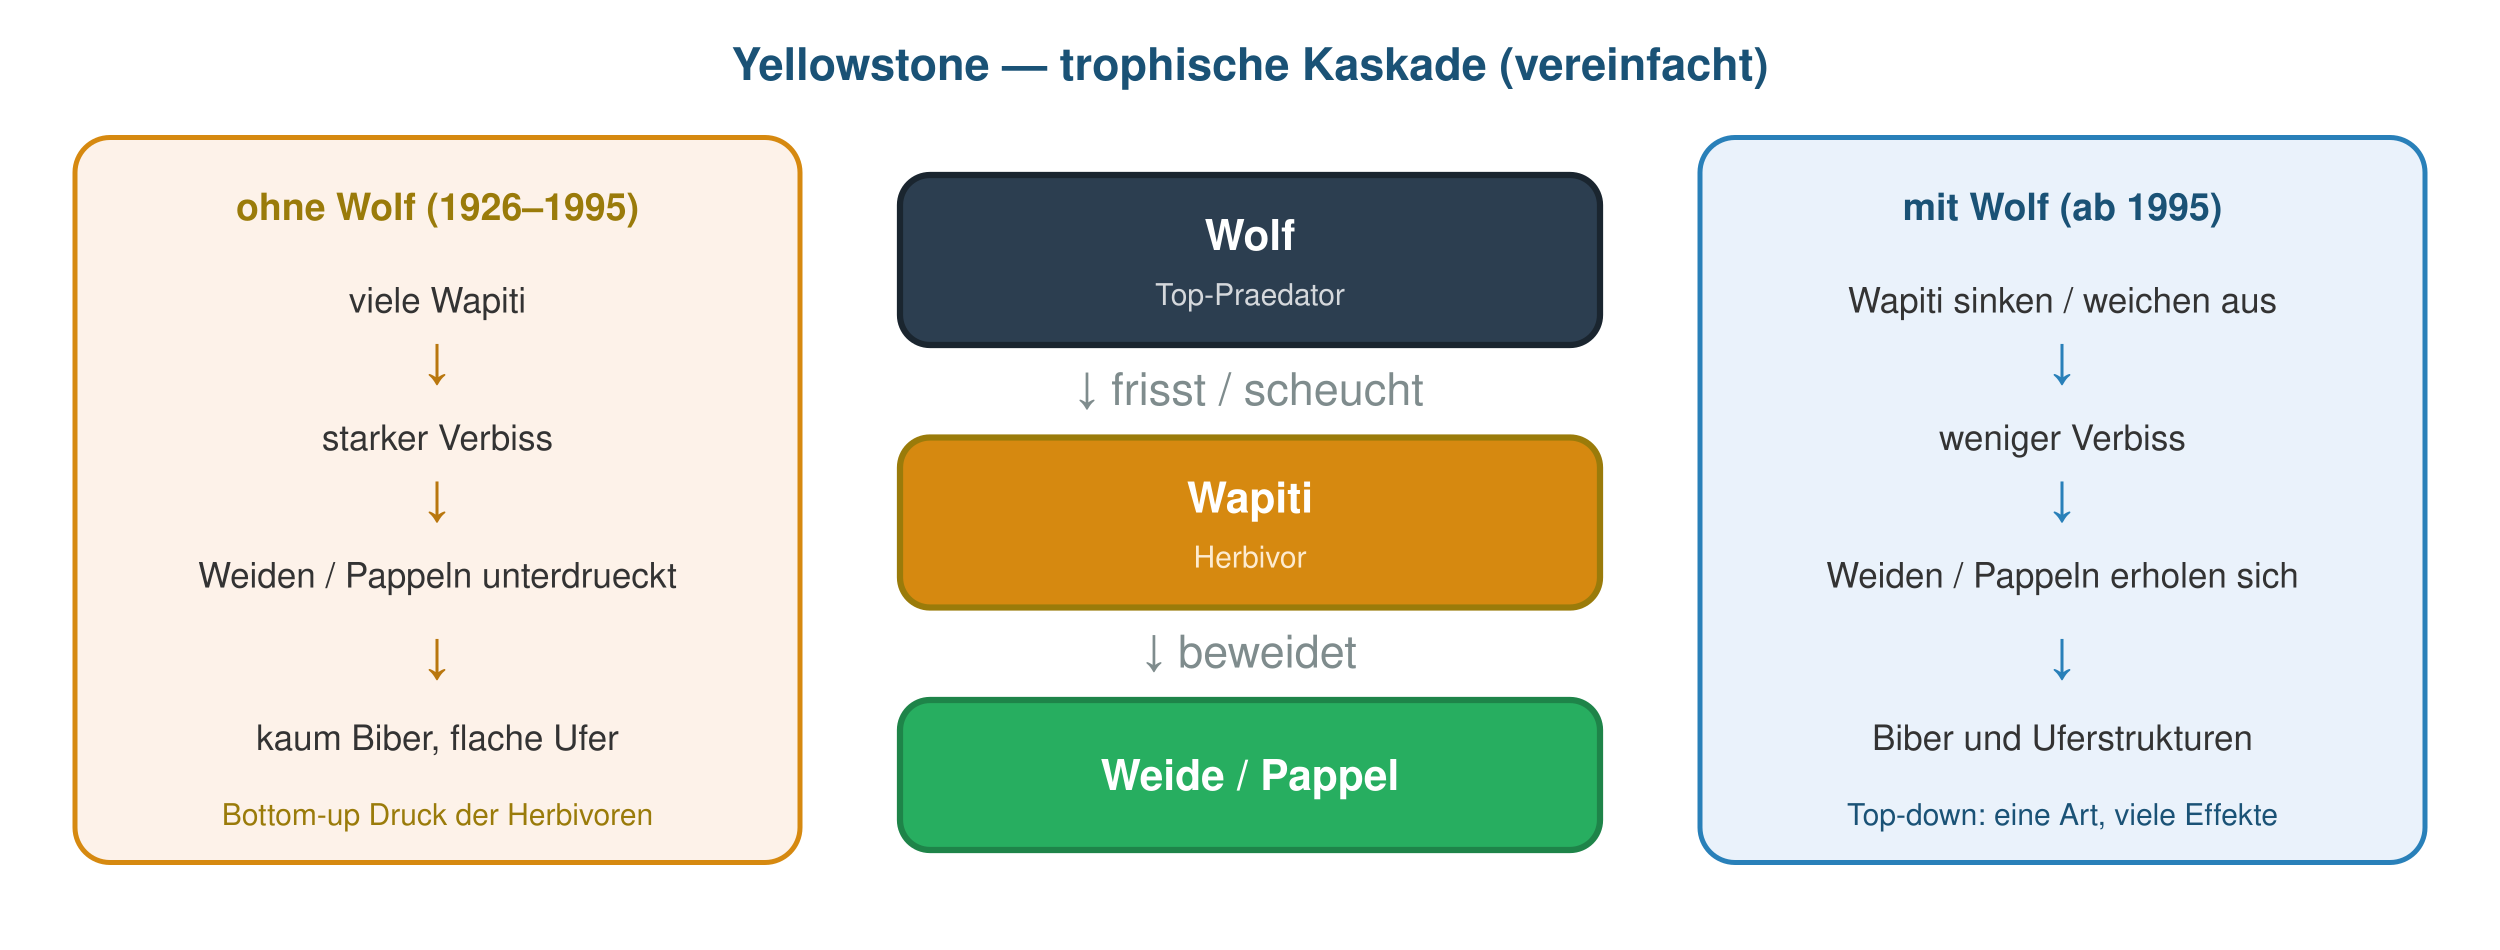
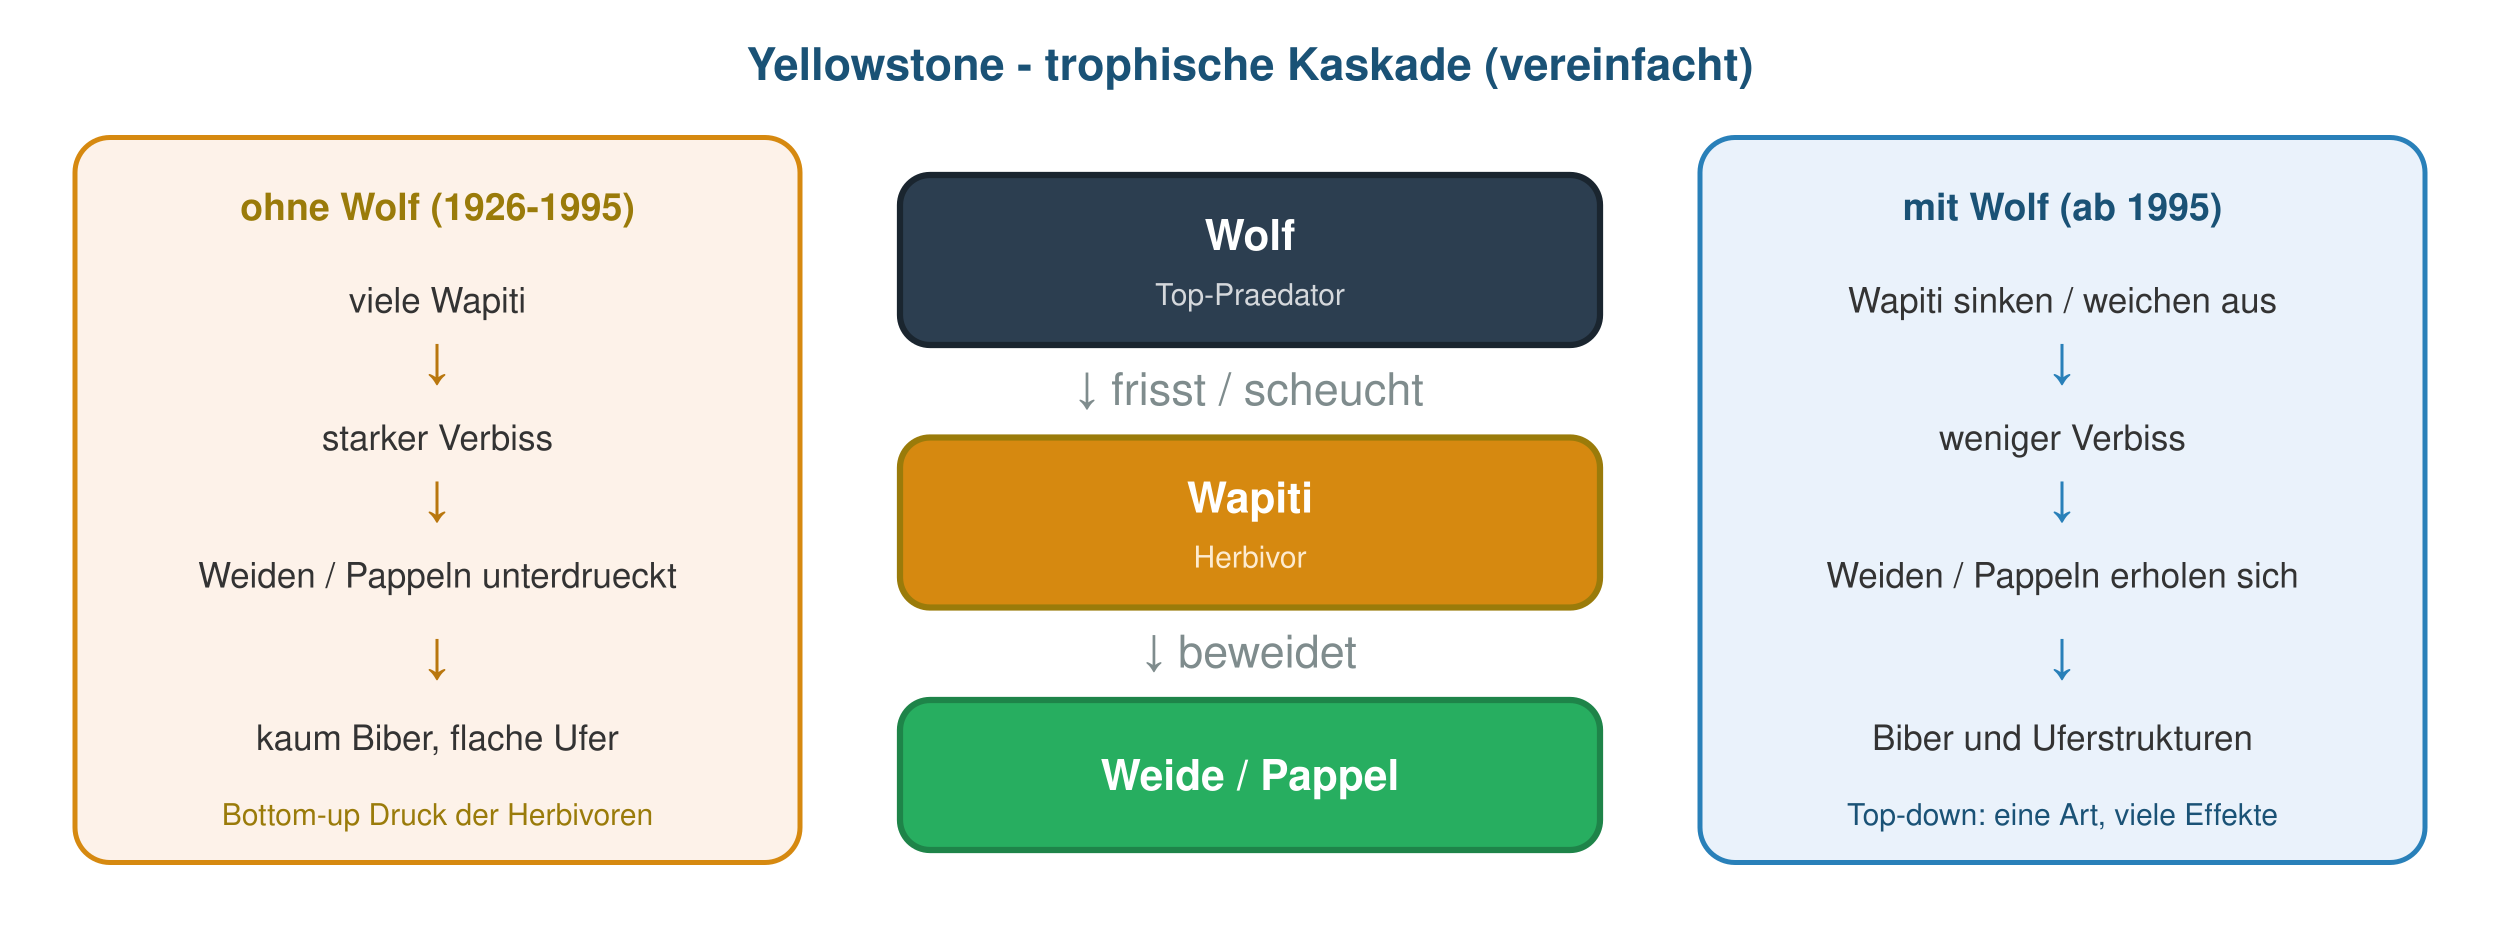
<svg xmlns="http://www.w3.org/2000/svg" width="1000" height="380" viewBox="0 0 1000 380">
  <rect width="1000" height="380" fill="white" />
-   <text x="500" y="32" text-anchor="middle" font-family="Helvetica, Arial, sans-serif" font-size="18" font-weight="bold" fill="#1a5276">Yellowstone — trophische Kaskade (vereinfacht)</text>
+   <text x="500" y="32" text-anchor="middle" font-family="Helvetica, Arial, sans-serif" font-size="18" font-weight="bold" fill="#1a5276">Yellowstone - trophische Kaskade (vereinfacht)</text>
  <rect x="30" y="55" width="290" height="290" rx="14" fill="#fdf2e9" stroke="#d68910" stroke-width="2" />
-   <text x="175" y="88" text-anchor="middle" font-family="Helvetica, Arial, sans-serif" font-size="15" font-weight="bold" fill="#9a7b0a">ohne Wolf (1926–1995)</text>
+   <text x="175" y="88" text-anchor="middle" font-family="Helvetica, Arial, sans-serif" font-size="15" font-weight="bold" fill="#9a7b0a">ohne Wolf (1926-1995)</text>
  <text x="175" y="125" text-anchor="middle" font-family="Helvetica, Arial, sans-serif" font-size="14" fill="#333">viele Wapiti</text>
  <text x="175" y="152" text-anchor="middle" font-family="Helvetica, Arial, sans-serif" font-size="20" fill="#b9770e">↓</text>
  <text x="175" y="180" text-anchor="middle" font-family="Helvetica, Arial, sans-serif" font-size="14" fill="#333">starker Verbiss</text>
  <text x="175" y="207" text-anchor="middle" font-family="Helvetica, Arial, sans-serif" font-size="20" fill="#b9770e">↓</text>
  <text x="175" y="235" text-anchor="middle" font-family="Helvetica, Arial, sans-serif" font-size="14" fill="#333">Weiden / Pappeln unterdrueckt</text>
  <text x="175" y="270" text-anchor="middle" font-family="Helvetica, Arial, sans-serif" font-size="20" fill="#b9770e">↓</text>
  <text x="175" y="300" text-anchor="middle" font-family="Helvetica, Arial, sans-serif" font-size="14" fill="#333">kaum Biber, flache Ufer</text>
  <text x="175" y="330" text-anchor="middle" font-family="Helvetica, Arial, sans-serif" font-size="12" fill="#9a7b0a">Bottom-up Druck der Herbivoren</text>
  <rect x="360" y="70" width="280" height="68" rx="12" fill="#2c3e50" stroke="#1a252f" stroke-width="2.5" />
  <text x="500" y="100" text-anchor="middle" font-family="Helvetica, Arial, sans-serif" font-size="17" font-weight="bold" fill="white">Wolf</text>
  <text x="500" y="122" text-anchor="middle" font-family="Helvetica, Arial, sans-serif" font-size="12" fill="#d5d8dc">Top-Praedator</text>
  <text x="500" y="162" text-anchor="middle" font-family="Helvetica, Arial, sans-serif" font-size="18" fill="#7f8c8d">↓ frisst / scheucht</text>
  <rect x="360" y="175" width="280" height="68" rx="12" fill="#d68910" stroke="#9a7b0a" stroke-width="2.5" />
  <text x="500" y="205" text-anchor="middle" font-family="Helvetica, Arial, sans-serif" font-size="17" font-weight="bold" fill="white">Wapiti</text>
  <text x="500" y="227" text-anchor="middle" font-family="Helvetica, Arial, sans-serif" font-size="12" fill="#fdebd0">Herbivor</text>
  <text x="500" y="267" text-anchor="middle" font-family="Helvetica, Arial, sans-serif" font-size="18" fill="#7f8c8d">↓ beweidet</text>
  <rect x="360" y="280" width="280" height="60" rx="12" fill="#27ae60" stroke="#1e8449" stroke-width="2.5" />
  <text x="500" y="316" text-anchor="middle" font-family="Helvetica, Arial, sans-serif" font-size="17" font-weight="bold" fill="white">Weide / Pappel</text>
  <rect x="680" y="55" width="290" height="290" rx="14" fill="#eaf2fb" stroke="#2980b9" stroke-width="2" />
  <text x="825" y="88" text-anchor="middle" font-family="Helvetica, Arial, sans-serif" font-size="15" font-weight="bold" fill="#1a5276">mit Wolf (ab 1995)</text>
  <text x="825" y="125" text-anchor="middle" font-family="Helvetica, Arial, sans-serif" font-size="14" fill="#333">Wapiti sinken / weichen aus</text>
  <text x="825" y="152" text-anchor="middle" font-family="Helvetica, Arial, sans-serif" font-size="20" fill="#2980b9">↓</text>
  <text x="825" y="180" text-anchor="middle" font-family="Helvetica, Arial, sans-serif" font-size="14" fill="#333">weniger Verbiss</text>
  <text x="825" y="207" text-anchor="middle" font-family="Helvetica, Arial, sans-serif" font-size="20" fill="#2980b9">↓</text>
  <text x="825" y="235" text-anchor="middle" font-family="Helvetica, Arial, sans-serif" font-size="14" fill="#333">Weiden / Pappeln erholen sich</text>
  <text x="825" y="270" text-anchor="middle" font-family="Helvetica, Arial, sans-serif" font-size="20" fill="#2980b9">↓</text>
  <text x="825" y="300" text-anchor="middle" font-family="Helvetica, Arial, sans-serif" font-size="14" fill="#333">Biber und Uferstrukturen</text>
  <text x="825" y="330" text-anchor="middle" font-family="Helvetica, Arial, sans-serif" font-size="12" fill="#1a5276">Top-down: eine Art, viele Effekte</text>
</svg>
